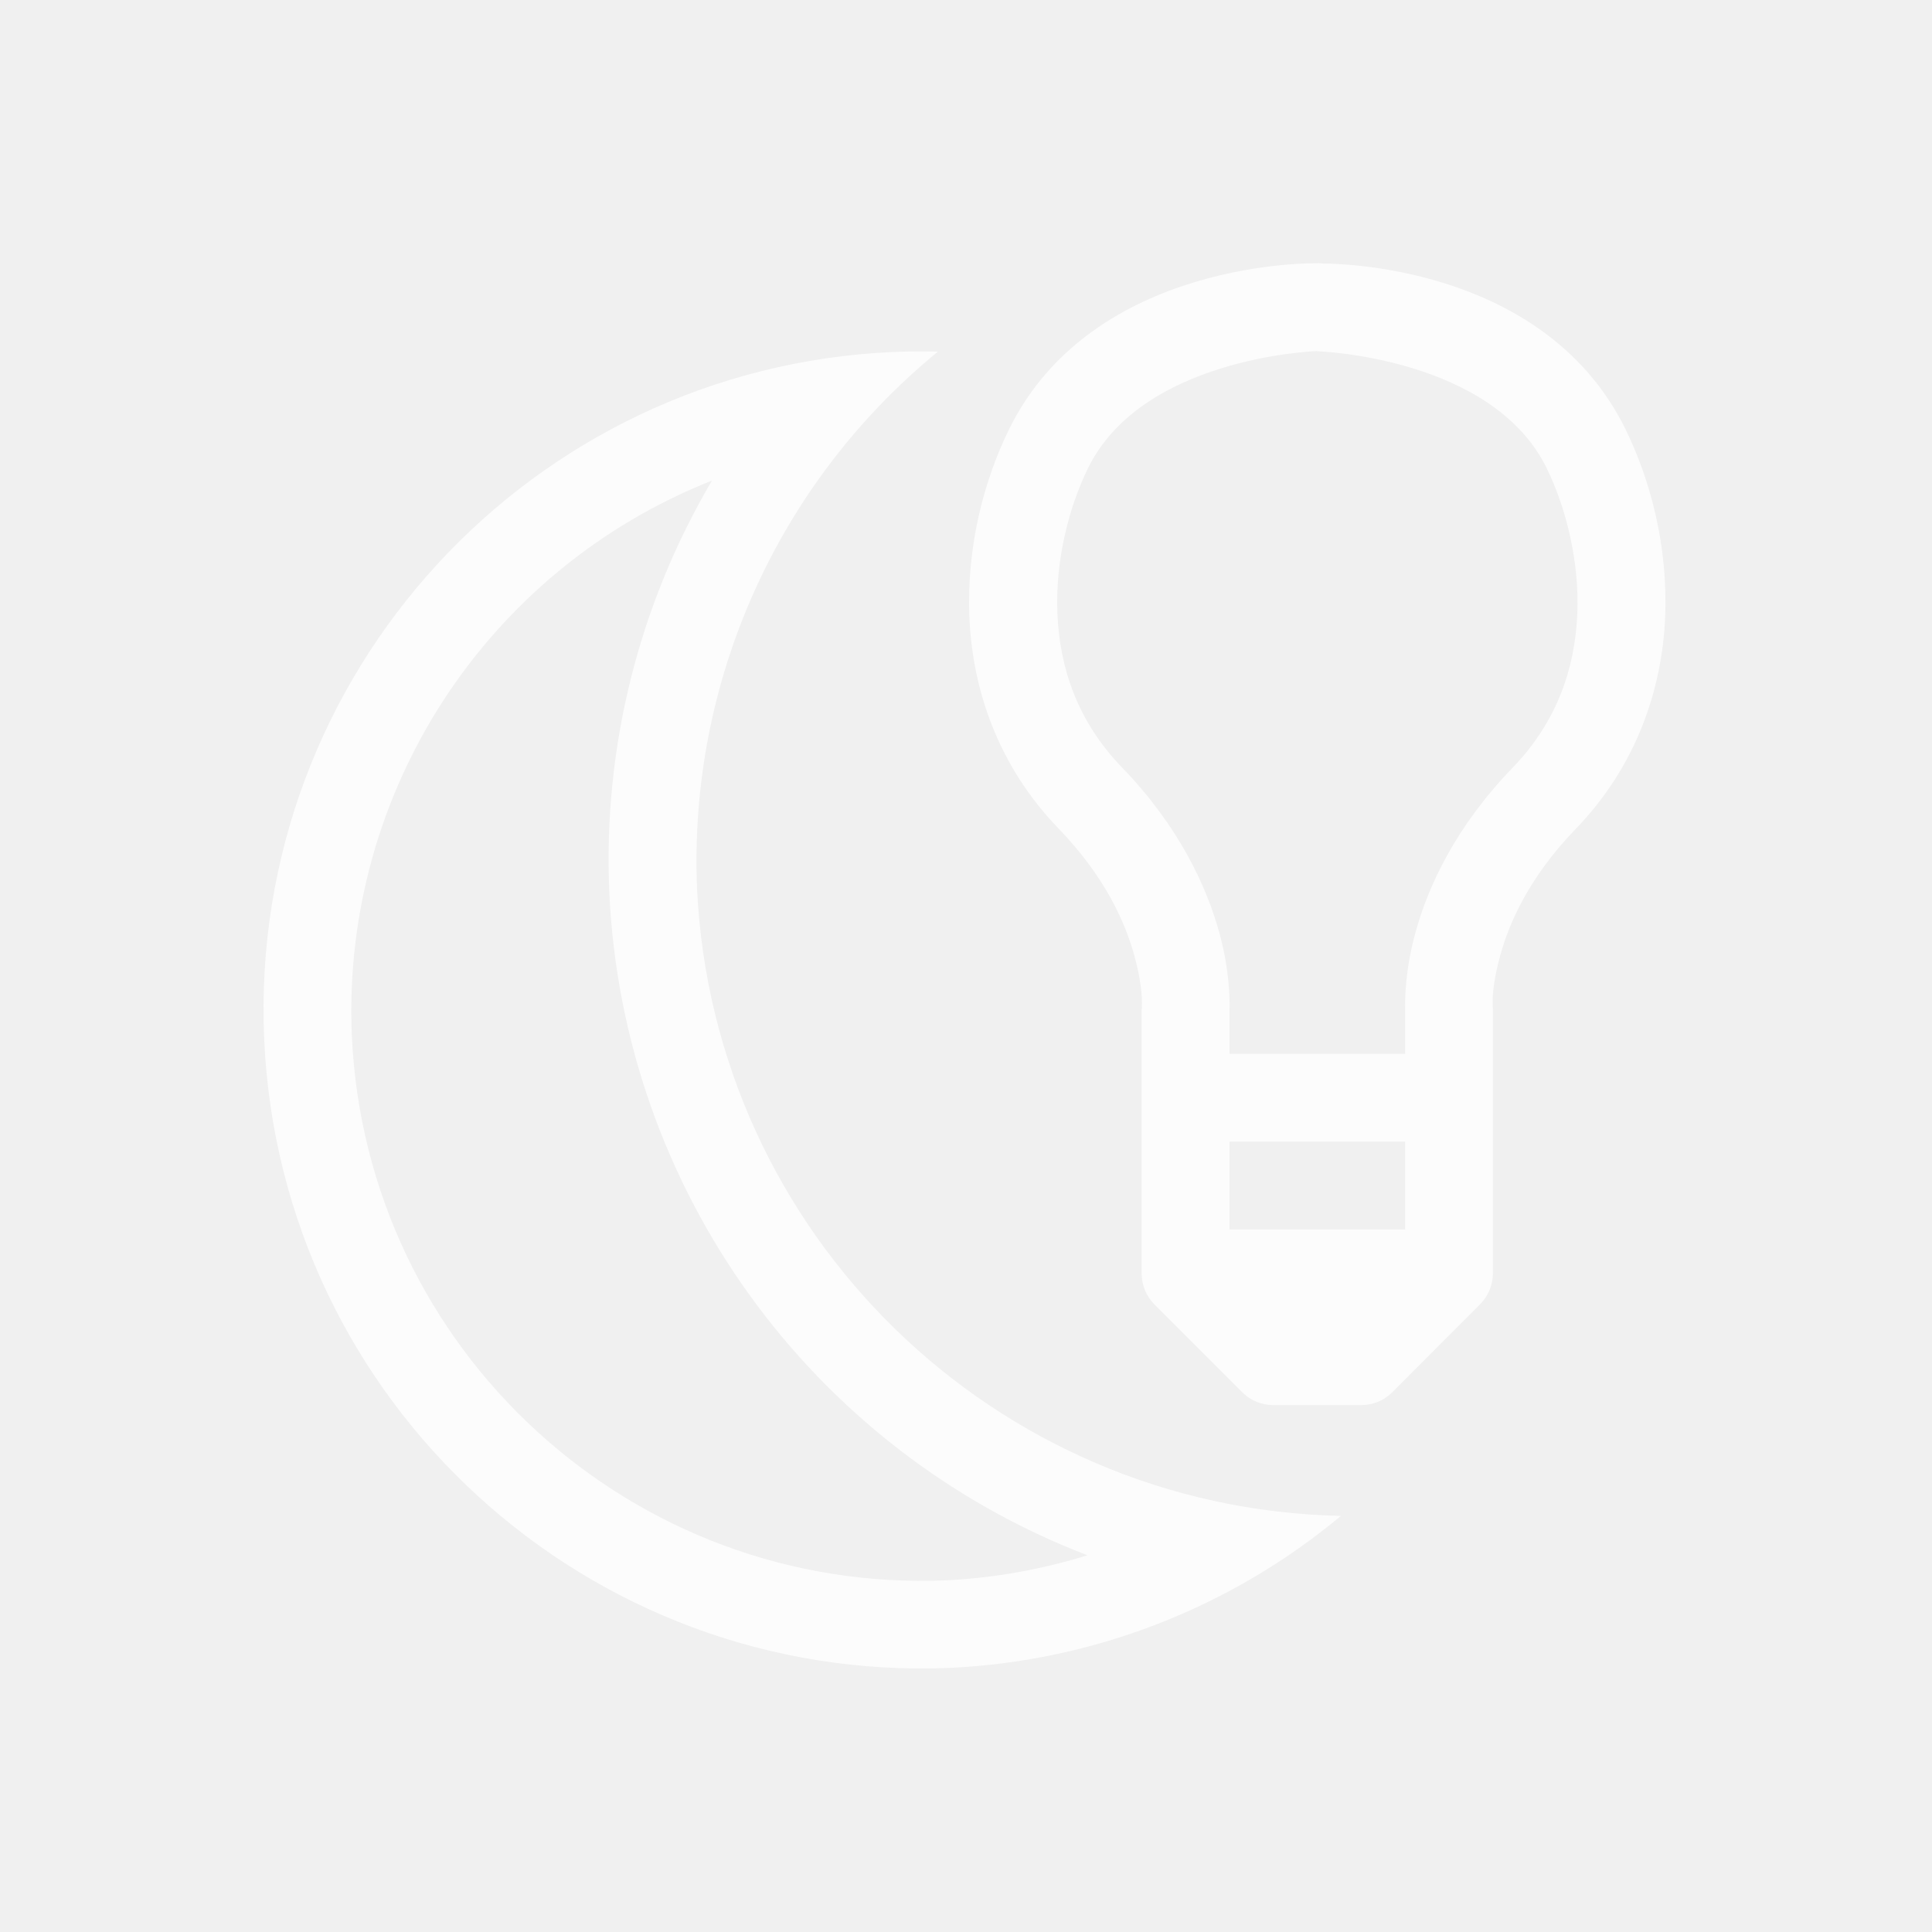
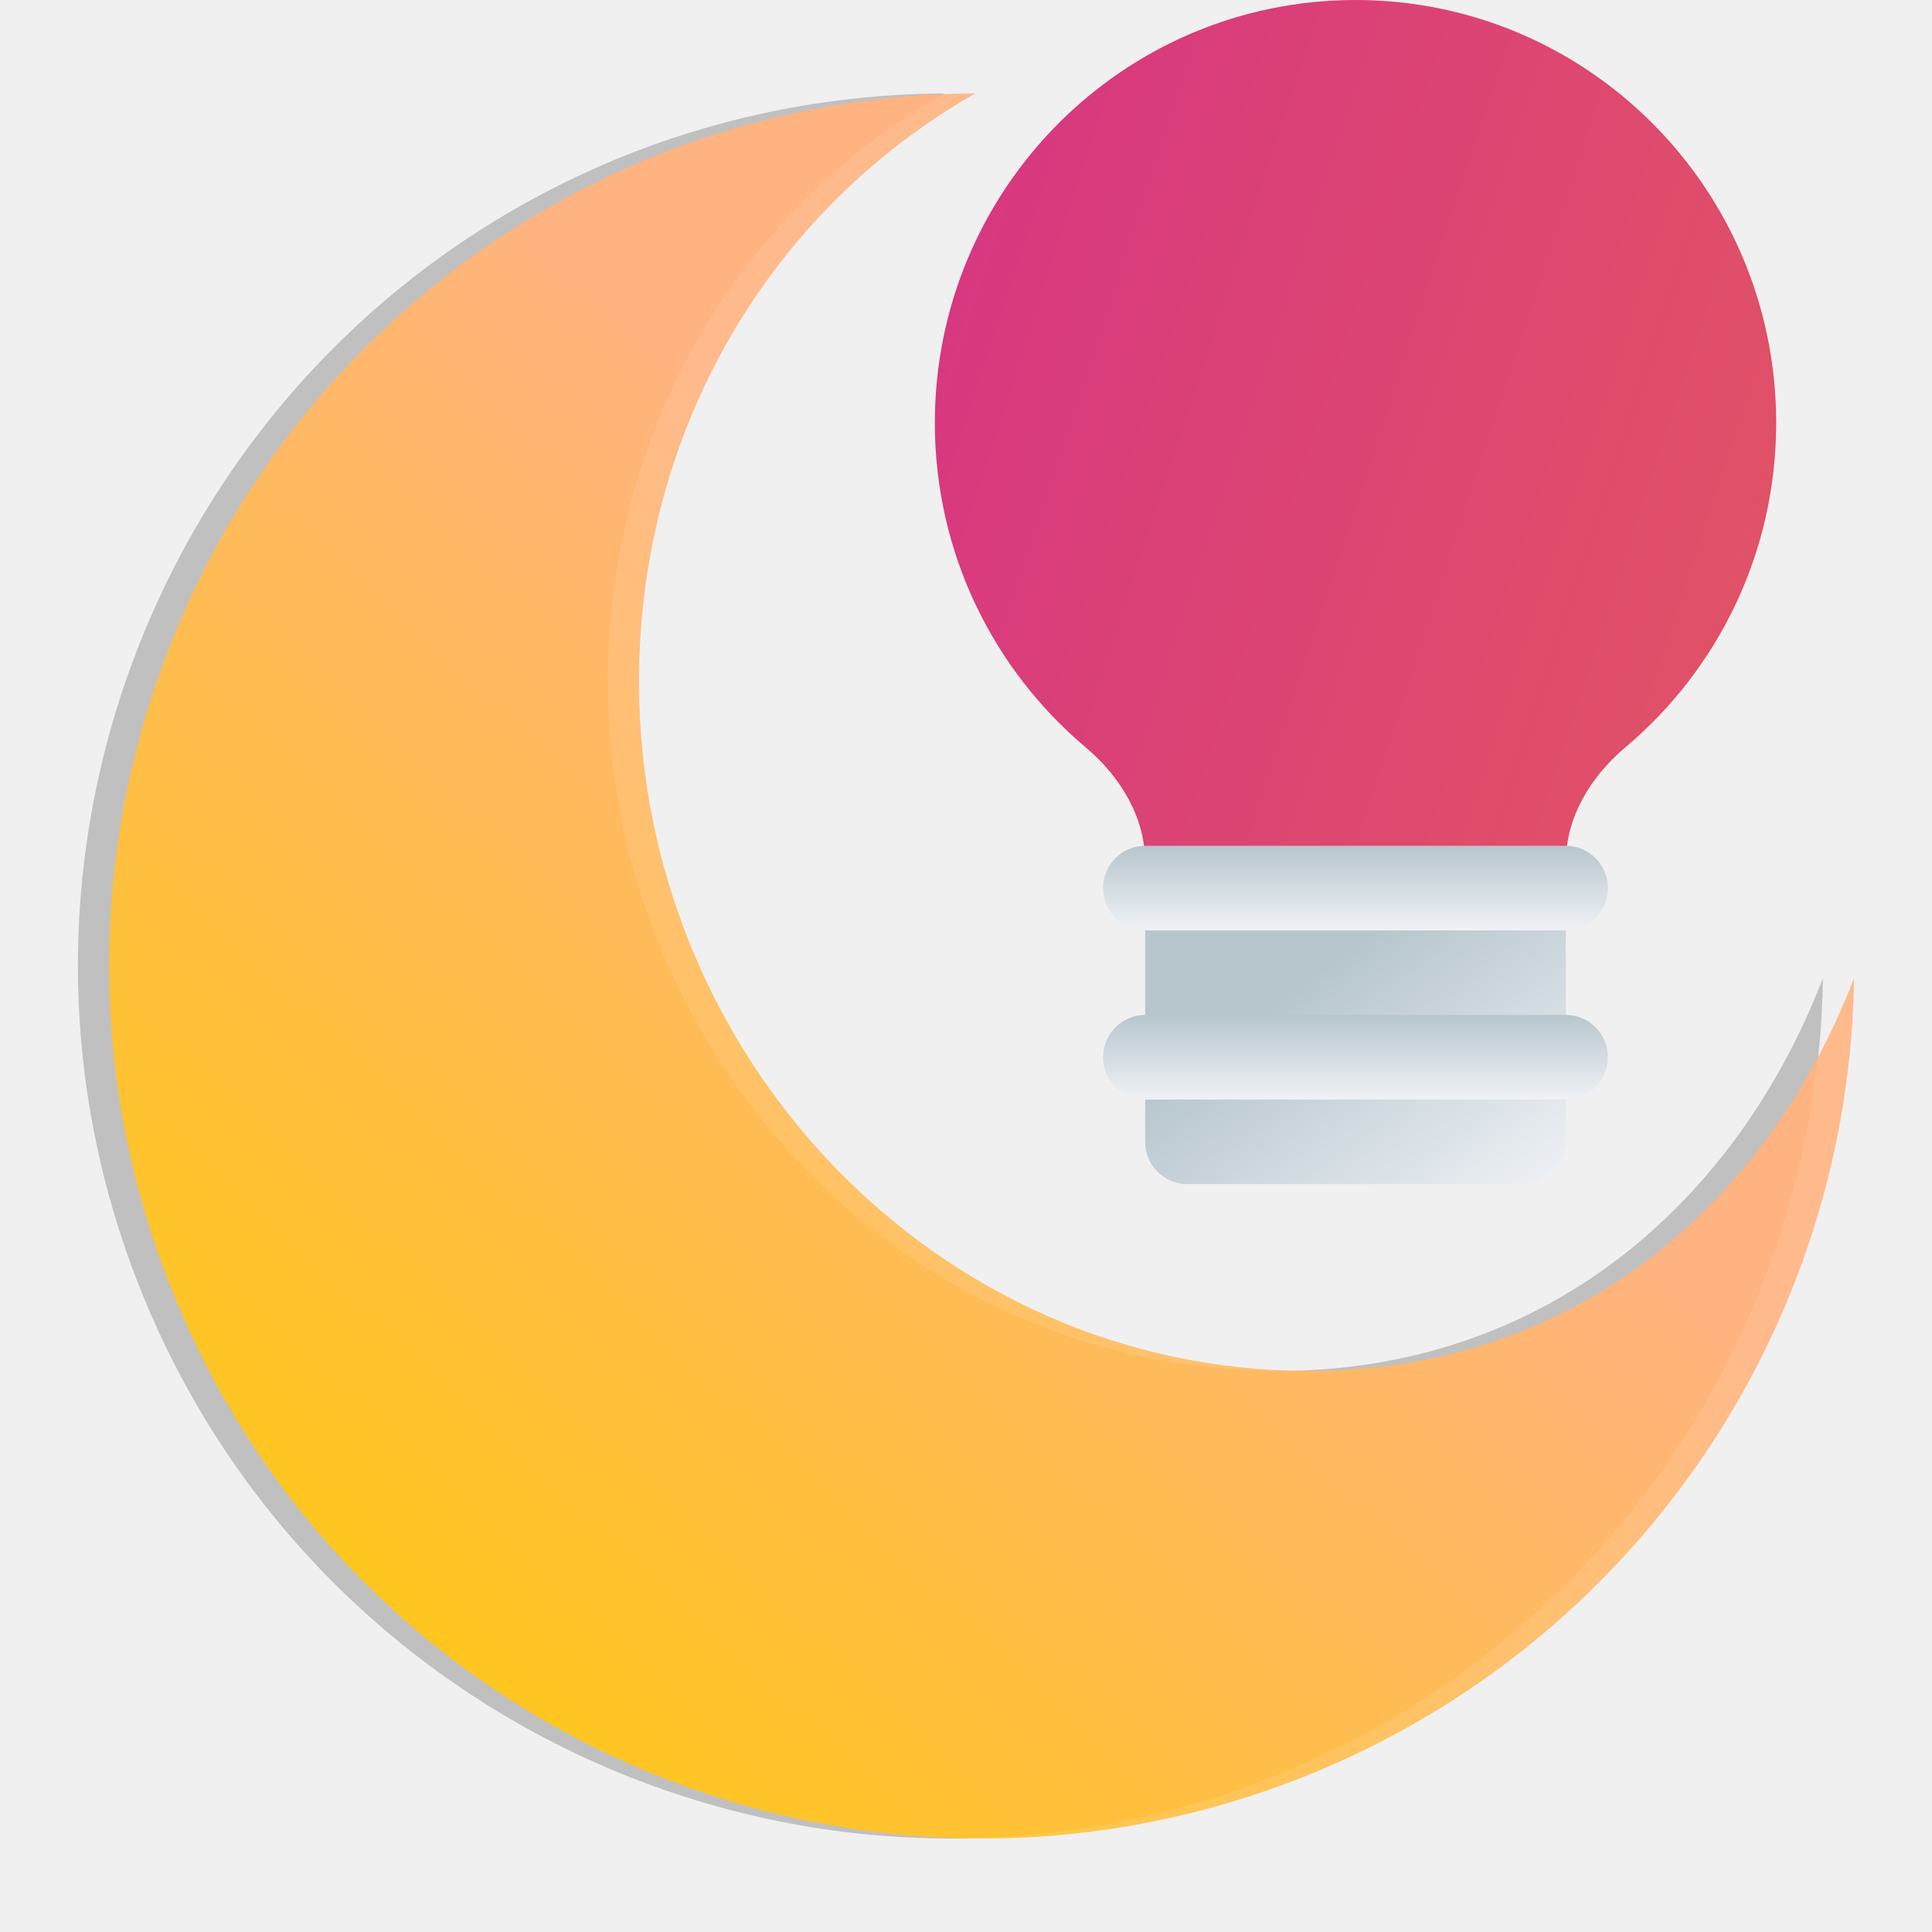
- <svg xmlns="http://www.w3.org/2000/svg" id="svg8" version="1.1" viewBox="0 0 22 22">
-   <defs id="defs2">
-     <style type="text/css" id="current-color-scheme">.ColorScheme-Text { color: #fcfcfc; } </style>
+ <svg xmlns="http://www.w3.org/2000/svg" xmlns:xlink="http://www.w3.org/1999/xlink" width="62" height="62" viewBox="0 0 62 62" version="1.1" id="svg1">
+   <defs id="defs1">
+     <linearGradient id="linearGradient3">
+       <stop style="stop-color:#ffb380;stop-opacity:1" offset="0" id="stop3" />
+       <stop style="stop-color:#ffcc00;stop-opacity:1" offset="1" id="stop4" />
+     </linearGradient>
+     <linearGradient id="linearGradient1">
+       <stop style="stop-color:#e25563;stop-opacity:1" offset="0" id="stop1" />
+       <stop style="stop-color:#d63384;stop-opacity:1" offset="1" id="stop2" />
+     </linearGradient>
+     <radialGradient id="paint664_radial_890_11" cx="0" cy="0" r="1" gradientUnits="userSpaceOnUse" gradientTransform="matrix(-16.0001,-9.999913,9.999913,-16.0001,583,171)">
+       <stop offset="0.421" stop-color="#B7C6CD" id="stop2071" />
+       <stop offset="1" stop-color="#EFF2F6" id="stop2072" />
+     </radialGradient>
+     <linearGradient id="paint665_linear_890_11" x1="605" y1="180" x2="601.466" y2="162.723" gradientUnits="userSpaceOnUse">
+       <stop stop-color="#5200FF" id="stop2073" />
+       <stop offset="1" stop-color="#0085FF" id="stop2074" />
+     </linearGradient>
+     <linearGradient id="paint666_linear_890_11" x1="567" y1="181" x2="562.118" y2="174.183" gradientUnits="userSpaceOnUse">
+       <stop stop-color="#5200FF" id="stop2075" />
+       <stop offset="0.67" stop-color="#0085FF" id="stop2076" />
+     </linearGradient>
+     <linearGradient id="paint667_linear_890_11" x1="605" y1="180" x2="597.32" y2="174.24" gradientUnits="userSpaceOnUse">
+       <stop stop-color="#5200FF" id="stop2077" />
+       <stop offset="1" stop-color="#0085FF" id="stop2078" />
+     </linearGradient>
+     <linearGradient id="paint668_linear_890_11" x1="567" y1="180" x2="561.24" y2="172.32" gradientUnits="userSpaceOnUse">
+       <stop stop-color="#5200FF" id="stop2079" />
+       <stop offset="1" stop-color="#0085FF" id="stop2080" />
+     </linearGradient>
+     <linearGradient id="paint669_linear_890_11" x1="607" y1="179" x2="602.506" y2="171.809" gradientUnits="userSpaceOnUse">
+       <stop stop-color="#5200FF" id="stop2081" />
+       <stop offset="1" stop-color="#0085FF" id="stop2082" />
+     </linearGradient>
+     <linearGradient id="paint670_linear_890_11" x1="607" y1="217" x2="568.826" y2="170.016" gradientUnits="userSpaceOnUse">
+       <stop stop-color="#5200FF" id="stop2083" />
+       <stop offset="1" stop-color="#0085FF" id="stop2084" />
+     </linearGradient>
+     <radialGradient id="paint671_radial_890_11" cx="0" cy="0" r="1" gradientUnits="userSpaceOnUse" gradientTransform="matrix(0,20,-16,0,583,187)">
+       <stop offset="0.87" stop-color="#EFF2F6" id="stop2085" />
+       <stop offset="1" stop-color="#B7C6CD" id="stop2086" />
+     </radialGradient>
+     <linearGradient id="paint497_linear_890_11" x1="497" y1="413" x2="447.457" y2="376.796" gradientUnits="userSpaceOnUse" gradientTransform="translate(-452,-358)">
+       <stop offset="0.636" stop-color="#71706E" id="stop1737" />
+       <stop offset="1" stop-color="#B9AA99" id="stop1738" />
+     </linearGradient>
+     <linearGradient id="paint498_linear_890_11" x1="507" y1="413" x2="457.457" y2="376.796" gradientUnits="userSpaceOnUse" gradientTransform="translate(-452,-358)">
+       <stop offset="0.545" stop-color="#FF7E07" id="stop1739" />
+       <stop offset="1" stop-color="#FFE607" id="stop1740" />
+     </linearGradient>
+     <linearGradient id="paint499_linear_890_11" x1="473" y1="365" x2="486.287" y2="389.913" gradientUnits="userSpaceOnUse" gradientTransform="translate(-452,-358)">
+       <stop stop-color="white" id="stop1741" />
+       <stop offset="0.705" stop-color="#EAEFEF" id="stop1742" />
+     </linearGradient>
+     <linearGradient id="paint500_linear_890_11" x1="480" y1="371.5" x2="480" y2="368.5" gradientUnits="userSpaceOnUse" gradientTransform="translate(-452,-358)">
+       <stop offset="0.156" stop-color="#71706E" id="stop1743" />
+       <stop offset="0.796" stop-color="#B9AA99" id="stop1744" />
+     </linearGradient>
+     <linearGradient id="paint501_linear_890_11" x1="479" y1="375.5" x2="479" y2="372.5" gradientUnits="userSpaceOnUse" gradientTransform="translate(-452,-358)">
+       <stop offset="0.156" stop-color="#71706E" id="stop1745" />
+       <stop offset="0.796" stop-color="#B9AA99" id="stop1746" />
+     </linearGradient>
+     <linearGradient id="paint502_linear_890_11" x1="511" y1="417" x2="455.644" y2="380.823" gradientUnits="userSpaceOnUse" gradientTransform="translate(-452,-358)">
+       <stop offset="0.184" stop-color="#2E2E41" id="stop1747" style="stop-color:#33424d;stop-opacity:1;" />
+       <stop offset="1" stop-color="#566C80" id="stop1748" />
+     </linearGradient>
+     <linearGradient id="paint745_linear_890_11" x1="172" y1="61" x2="195.978" y2="83.979" gradientUnits="userSpaceOnUse">
+       <stop stop-color="#EFF2F6" id="stop2233" />
+       <stop offset="1" stop-color="#ACD1CF" id="stop2234" />
+     </linearGradient>
+     <linearGradient id="paint746_linear_890_11" x1="176" y1="84" x2="175.475" y2="78.479" gradientUnits="userSpaceOnUse">
+       <stop offset="0.405" stop-color="#2E2E41" id="stop2235" />
+       <stop offset="1" stop-color="#566C80" id="stop2236" />
+     </linearGradient>
+     <linearGradient id="paint747_linear_890_11" x1="202" y1="84" x2="201.475" y2="78.479" gradientUnits="userSpaceOnUse">
+       <stop offset="0.405" stop-color="#2E2E41" id="stop2237" />
+       <stop offset="1" stop-color="#566C80" id="stop2238" />
+     </linearGradient>
+     <linearGradient id="paint748_linear_890_11" x1="155" y1="82" x2="186.461" y2="132.337" gradientUnits="userSpaceOnUse">
+       <stop offset="0.206" stop-color="#EFF2F6" id="stop2239" />
+       <stop offset="1" stop-color="#B7C6CD" id="stop2240" />
+     </linearGradient>
+     <radialGradient id="paint750_radial_890_11" cx="0" cy="0" r="1" gradientUnits="userSpaceOnUse" gradientTransform="matrix(5.647061,5.647061,-5.647061,5.647061,172,96)">
+       <stop offset="0.341" stop-color="#2E2E41" id="stop2243" />
+       <stop offset="1" stop-color="#566C80" id="stop2244" />
+     </radialGradient>
+     <linearGradient id="paint751_linear_890_11" x1="166" y1="90" x2="178" y2="102" gradientUnits="userSpaceOnUse">
+       <stop stop-color="white" id="stop2245" />
+       <stop offset="0.705" stop-color="#EAEFEF" id="stop2246" />
+     </linearGradient>
+     <linearGradient id="paint752_linear_890_11" x1="193" y1="88" x2="199" y2="94" gradientUnits="userSpaceOnUse">
+       <stop stop-color="#FFE607" id="stop2247" />
+       <stop offset="0.803" stop-color="#FF7E07" id="stop2248" />
+     </linearGradient>
+     <linearGradient id="paint753_linear_890_11" x1="199" y1="104" x2="193" y2="98" gradientUnits="userSpaceOnUse">
+       <stop offset="0.254" stop-color="#089953" id="stop2249" />
+       <stop offset="1" stop-color="#16D96F" id="stop2250" />
+     </linearGradient>
+     <linearGradient id="paint754_linear_890_11" x1="198" y1="93" x2="204" y2="99" gradientUnits="userSpaceOnUse">
+       <stop offset="0.308" stop-color="#F15700" id="stop2251" />
+       <stop offset="0.832" stop-color="#FF0000" id="stop2252" />
+     </linearGradient>
+     <linearGradient id="paint755_linear_890_11" x1="194" y1="99" x2="188" y2="93" gradientUnits="userSpaceOnUse">
+       <stop offset="0.321" stop-color="#5200FF" id="stop2253" />
+       <stop offset="1" stop-color="#0085FF" id="stop2254" />
+     </linearGradient>
+     <linearGradient id="paint711_linear_890_11" x1="785.198" y1="61.085" x2="785.551" y2="116.885" gradientUnits="userSpaceOnUse" gradientTransform="translate(-859.6393,-46.15704)">
+       <stop offset="0.405" stop-color="#EFF2F6" id="stop2165" style="stop-color:#90a4c1;stop-opacity:1;" />
+       <stop offset="1" stop-color="#B7C6CD" id="stop2166" style="stop-color:#3c4e56;stop-opacity:1;" />
+     </linearGradient>
+     <radialGradient id="paint712_radial_890_11" cx="0" cy="0" r="1" gradientUnits="userSpaceOnUse" gradientTransform="matrix(22.2167,22,-21.99894,22.21563,30.867,31)">
+       <stop offset="0.421" stop-color="#F15700" id="stop2167" />
+       <stop offset="0.793" stop-color="#FF0000" id="stop2168" />
+     </radialGradient>
+     <radialGradient id="paint713_radial_890_11" cx="0" cy="0" r="1" gradientUnits="userSpaceOnUse" gradientTransform="matrix(-16.6881,16.85142,-13.74188,-13.60869,50.791,10.8957)">
+       <stop stop-color="#FFE607" id="stop2169" />
+       <stop offset="0.903" stop-color="#FF7E07" id="stop2170" />
+     </radialGradient>
+     <radialGradient id="paint714_radial_890_11" cx="0" cy="0" r="1" gradientUnits="userSpaceOnUse" gradientTransform="matrix(-22.96117,-7.464081,7.44544,-22.90383,31.961,30.8155)">
+       <stop offset="0.441" stop-color="#001AFF" id="stop2171" />
+       <stop offset="1" stop-color="#0085FF" id="stop2172" />
+     </radialGradient>
+     <linearGradient id="a" x1="3.939" x2="7.495" y1="19.904" y2="29.028" gradientUnits="userSpaceOnUse" gradientTransform="matrix(1.576923,0,0,1.576923,6.542708,5.769228)">
+       <stop stop-color="#F25565" id="stop12-3" />
+       <stop offset=".5" stop-color="#DA4453" id="stop13-6" />
+       <stop offset="1" stop-color="#832932" id="stop14-7" />
+     </linearGradient>
+     <linearGradient id="b" x1="12" x2="19.5" y1="6.5" y2="20" gradientUnits="userSpaceOnUse" gradientTransform="matrix(1.576923,0,0,1.576923,6.542708,5.769228)">
+       <stop stop-color="#C5CACD" id="stop15" />
+       <stop offset="0.538" stop-color="#ACB6BC" id="stop16" style="stop-color:#c9d0d3;stop-opacity:1;" />
+       <stop offset="0.873" stop-color="#9BA3A8" id="stop17-5" style="stop-color:#cdd2d4;stop-opacity:1;" />
+       <stop offset="1" stop-color="#A0AAB0" id="stop18-3" style="stop-color:#d3d8db;stop-opacity:1;" />
+     </linearGradient>
+     <linearGradient id="c" x1="20" x2="20" y1="3" y2="9.5" gradientUnits="userSpaceOnUse" gradientTransform="matrix(1.576923,0,0,1.576923,6.542708,5.769228)">
+       <stop stop-color="#fff" id="stop19-5" />
+       <stop offset="1" stop-color="#fff" stop-opacity="0" id="stop20-6" />
+     </linearGradient>
+     <linearGradient id="e" x1="22" x2="14" y1="20.5" y2="3.5" gradientUnits="userSpaceOnUse">
+       <stop stop-color="#C9D1D9" id="stop23" />
+       <stop offset=".435" stop-color="#2D3B49" id="stop24" />
+       <stop offset=".6" stop-color="#6D7E91" id="stop25" />
+       <stop offset="1" stop-color="#A4A9AF" id="stop26" />
+     </linearGradient>
+     <linearGradient id="g" x1="20" x2="23" y1="16" y2="19" gradientUnits="userSpaceOnUse" gradientTransform="matrix(1.576923,0,0,1.576923,6.542708,5.769228)">
+       <stop offset=".5" stop-color="#222E3C" stop-opacity="0" id="stop31" />
+       <stop offset="1" stop-color="#222E3C" id="stop32" />
+     </linearGradient>
+     <radialGradient id="h" cx="0" cy="0" r="1" gradientTransform="matrix(4.730769,4.730769,-3.412413,3.412413,50.69653,18.3846)" gradientUnits="userSpaceOnUse">
+       <stop stop-color="#fff" id="stop33" />
+       <stop offset="1" stop-color="#fff" stop-opacity="0" id="stop34" />
+     </radialGradient>
+     <linearGradient id="paint0_linear_890_11" x1="962" y1="999" x2="1006" y2="1006.5" gradientUnits="userSpaceOnUse">
+       <stop stop-color="#FFE607" id="stop742" />
+       <stop offset="0.879" stop-color="#FF7E07" id="stop743" />
+     </linearGradient>
+     <linearGradient id="paint1_linear_890_11" x1="973" y1="961" x2="986.154" y2="979.792" gradientUnits="userSpaceOnUse">
+       <stop stop-color="#EFF2F6" id="stop744" />
+       <stop offset="0.651" stop-color="#B7C6CD" id="stop745" />
+     </linearGradient>
+     <linearGradient id="paint2_linear_890_11" x1="986.273" y1="969" x2="986.273" y2="965" gradientUnits="userSpaceOnUse">
+       <stop stop-color="#B7C6CD" id="stop746" />
+       <stop offset="1" stop-color="#EFF2F6" id="stop747" />
+     </linearGradient>
+     <linearGradient id="paint3_linear_890_11" x1="986.273" y1="977" x2="986.273" y2="973" gradientUnits="userSpaceOnUse">
+       <stop stop-color="#B7C6CD" id="stop748" />
+       <stop offset="1" stop-color="#EFF2F6" id="stop749" />
+     </linearGradient>
+     <linearGradient xlink:href="#linearGradient1" id="linearGradient2" x1="957.078" y1="992.421" x2="1008.395" y2="1009.264" gradientUnits="userSpaceOnUse" />
+     <linearGradient xlink:href="#linearGradient3" id="linearGradient4" x1="-43.423" y1="20.658" x2="-8.478" y2="53" gradientUnits="userSpaceOnUse" />
  </defs>
-   <path id="path7932" d="m15 2.998s-2.556-0.058-3.512 1.895c-0.283 0.579-0.484 1.332-0.449 2.143 0.035 0.811 0.323 1.684 1.018 2.402 0.527 0.546 0.757 1.067 0.861 1.447 0.104 0.38 0.084 0.574 0.084 0.574a0.5 0.5 0 0 0 0.002 0.014 0.5 0.5 0 0 0-0.004 0.027v1 2a0.5 0.5 0 0 0 0.146 0.354l1 1a0.5 0.5 0 0 0 0.354 0.146h1a0.5 0.5 0 0 0 0.354-0.146l1-1.002a0.5 0.5 0 0 0 0.146-0.354v-1.998-1.002a0.5 0.5 0 0 0-0.002-0.037s1.82e-4 -0.009 0-0.012a0.5 0.5 0 0 0 0-0.002 0.5 0.5 0 0 0 0-0.002 0.5 0.5 0 0 0 0-0.002c-0.003-0.041-0.008-0.223 0.084-0.559 0.104-0.38 0.334-0.9 0.861-1.445 0.694-0.718 0.982-1.593 1.018-2.404 0.035-0.811-0.166-1.564-0.449-2.143-0.886-1.811-3.124-1.889-3.447-1.891a0.5 0.5 0 0 0-0.064-0.004zm-0.008 1a0.5 0.5 0 0 0 0.008 0.002s1.991 0.061 2.613 1.332c0.212 0.434 0.374 1.047 0.348 1.66-0.027 0.613-0.226 1.222-0.738 1.752-0.65 0.672-0.963 1.355-1.105 1.875-0.119 0.433-0.12 0.768-0.117 0.873a0.5 0.5 0 0 0 0 0.006v0.502h-2v-0.5a0.5 0.5 0 0 0 0-0.002 0.5 0.5 0 0 0 0-0.002 0.5 0.5 0 0 0 0-0.002 0.5 0.5 0 0 0 0-0.002 0.5 0.5 0 0 0 0-0.002 0.5 0.5 0 0 0 0-0.002 0.5 0.5 0 0 0 0-0.002c0.003-0.114-0.001-0.445-0.117-0.867-0.143-0.52-0.456-1.205-1.105-1.877-0.513-0.53-0.712-1.139-0.738-1.752-0.027-0.613 0.135-1.224 0.348-1.658 0.615-1.257 2.561-1.332 2.605-1.334zm-4.312 0.006a7.5 7.5 0 0 0-0.506 0.004 7.5 7.5 0 0 0-7.166 7.818 7.5 7.5 0 0 0 7.818 7.166 7.5 7.5 0 0 0 4.443-1.73 7.5 7.5 0 0 1-7.332-7.15 7.5 7.5 0 0 1 2.742-6.107zm-2.572 1.467a8.5 8.5 0 0 0-1.17 4.684 8.5 8.5 0 0 0 5.445 7.555 6.5 6.5 0 0 1-1.6 0.285 6.5 6.5 0 0 1-6.777-6.211 6.5 6.5 0 0 1 4.102-6.312zm5.893 7.529h2v1h-2v-1z" class="ColorScheme-Text" fill="currentColor" stroke-linecap="round" stroke-linejoin="round" style="-inkscape-stroke:none;paint-order:markers fill stroke" />
+   <g id="layer1">
+     <g id="g2272" transform="matrix(-0.675,0,0,-0.6785714,707.025,690.1071)">
+       <path d="m 993,976.215 c 0,2.142 1.189,4.068 2.832,5.443 4.378,3.669 7.168,9.18 7.168,15.342 0,11.05 -8.954,20 -20,20 -11.046,0 -20,-8.95 -20,-20 0,-6.162 2.787,-11.673 7.168,-15.342 1.643,-1.375 2.832,-3.301 2.832,-5.443 V 975 c 0,-2.209 1.791,-4 4,-4 h 12 c 2.209,0 4,1.791 4,4 z" id="path1" style="fill:url(#linearGradient2)" />
+       <path d="m 973,975 h 20 v -12 c 0,-1.105 -0.895,-2 -2,-2 h -16 c -1.105,0 -2,0.895 -2,2 z" id="path2" style="fill:url(#paint1_linear_890_11)" />
+       <path d="m 971,967 c 0,1.105 0.895,2 2,2 h 20 c 1.105,0 2,-0.895 2,-2 0,-1.105 -0.895,-2 -2,-2 h -20 c -1.105,0 -2,0.895 -2,2 z" id="path3-3" style="fill:url(#paint2_linear_890_11)" />
+       <path d="m 971,975 c 0,1.105 0.895,2 2,2 h 20 c 1.105,0 2,-0.895 2,-2 0,-1.105 -0.895,-2 -2,-2 h -20 c -1.105,0 -2,0.895 -2,2 z" id="path4-5" style="fill:url(#paint3_linear_890_11)" />
+     </g>
+     <g id="g1" transform="rotate(90,-5.4888,61.9888)">
+       <path style="opacity:0.2" d="m -36.087,-2 c 7.221,2.791 12.604,8.914 12.604,17.488 0,11.986 -10.128,21.506 -22.119,21.506 -8.091,0 -15.142,-4.231 -18.876,-10.792 0.017,3.519 0.697,7.004 2.005,10.272 5.793,14.341 22.118,21.272 36.464,15.481 C -11.664,46.165 -4.73,29.846 -10.522,15.505 -14.746,5.061 -24.819,-1.837 -36.087,-2 Z" id="path1-5" />
+       <path style="fill:url(#linearGradient4)" d="m -36.087,-3 c 7.221,2.791 12.604,8.914 12.604,17.488 0,11.986 -10.128,21.506 -22.119,21.506 -8.091,0 -15.142,-4.231 -18.876,-10.792 0.017,3.519 0.697,7.004 2.005,10.272 5.793,14.341 22.118,21.272 36.464,15.481 C -11.664,45.165 -4.73,28.846 -10.522,14.505 -14.746,4.061 -24.819,-2.837 -36.087,-3 Z" id="path2-3" />
+       <path style="opacity:0.1;fill:#ffffff" d="m -36.087,-3 c 0.878,0.339 1.728,0.73 2.545,1.166 10.218,1.08 19.117,7.688 23.02,17.338 1.339,3.315 1.989,6.735 2.033,10.107 0.084,-3.693 -0.562,-7.464 -2.033,-11.107 C -14.746,4.06 -24.819,-2.837 -36.087,-3 Z m 12.588,18.09 c -0.333,11.701 -10.313,20.904 -22.102,20.904 -8.091,0 -15.143,-4.231 -18.877,-10.791 0.002,0.35 0.015,0.7 0.029,1.049 3.742,6.532 10.777,10.742 18.848,10.742 11.99,0 22.117,-9.52 22.117,-21.506 0,-0.135 -0.013,-0.264 -0.016,-0.398 z" id="path3" />
+     </g>
+   </g>
</svg>
